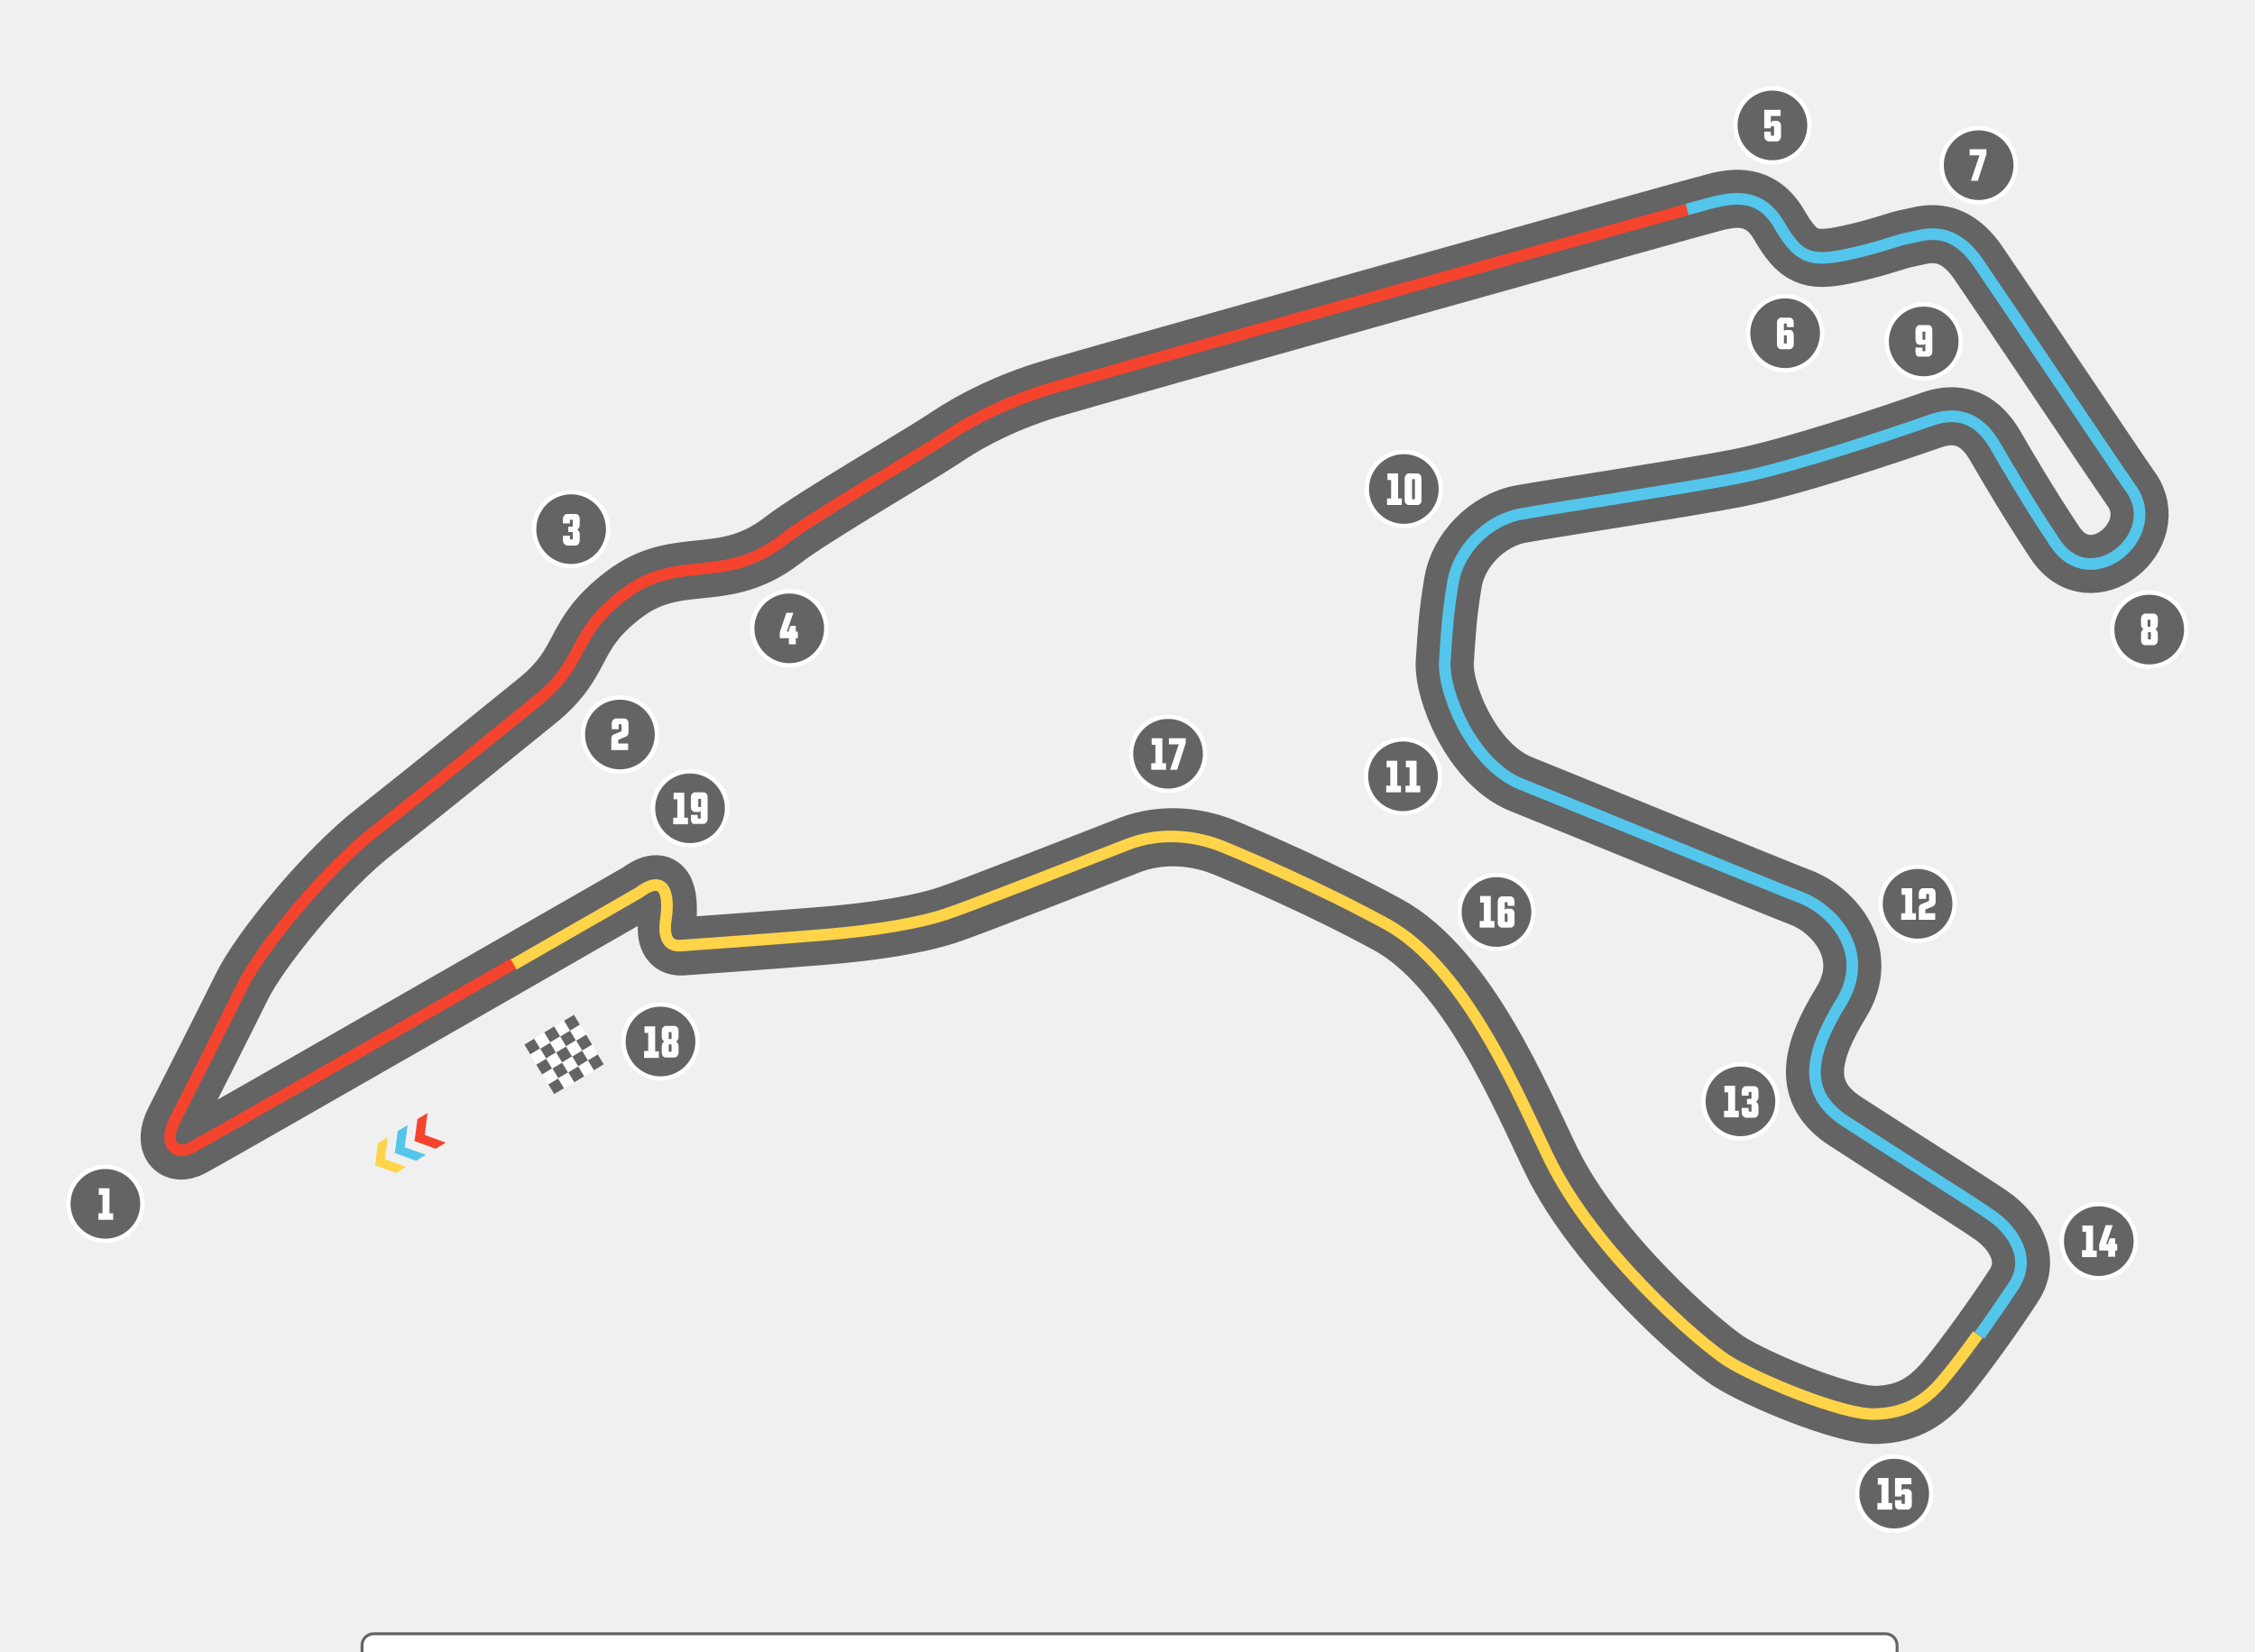
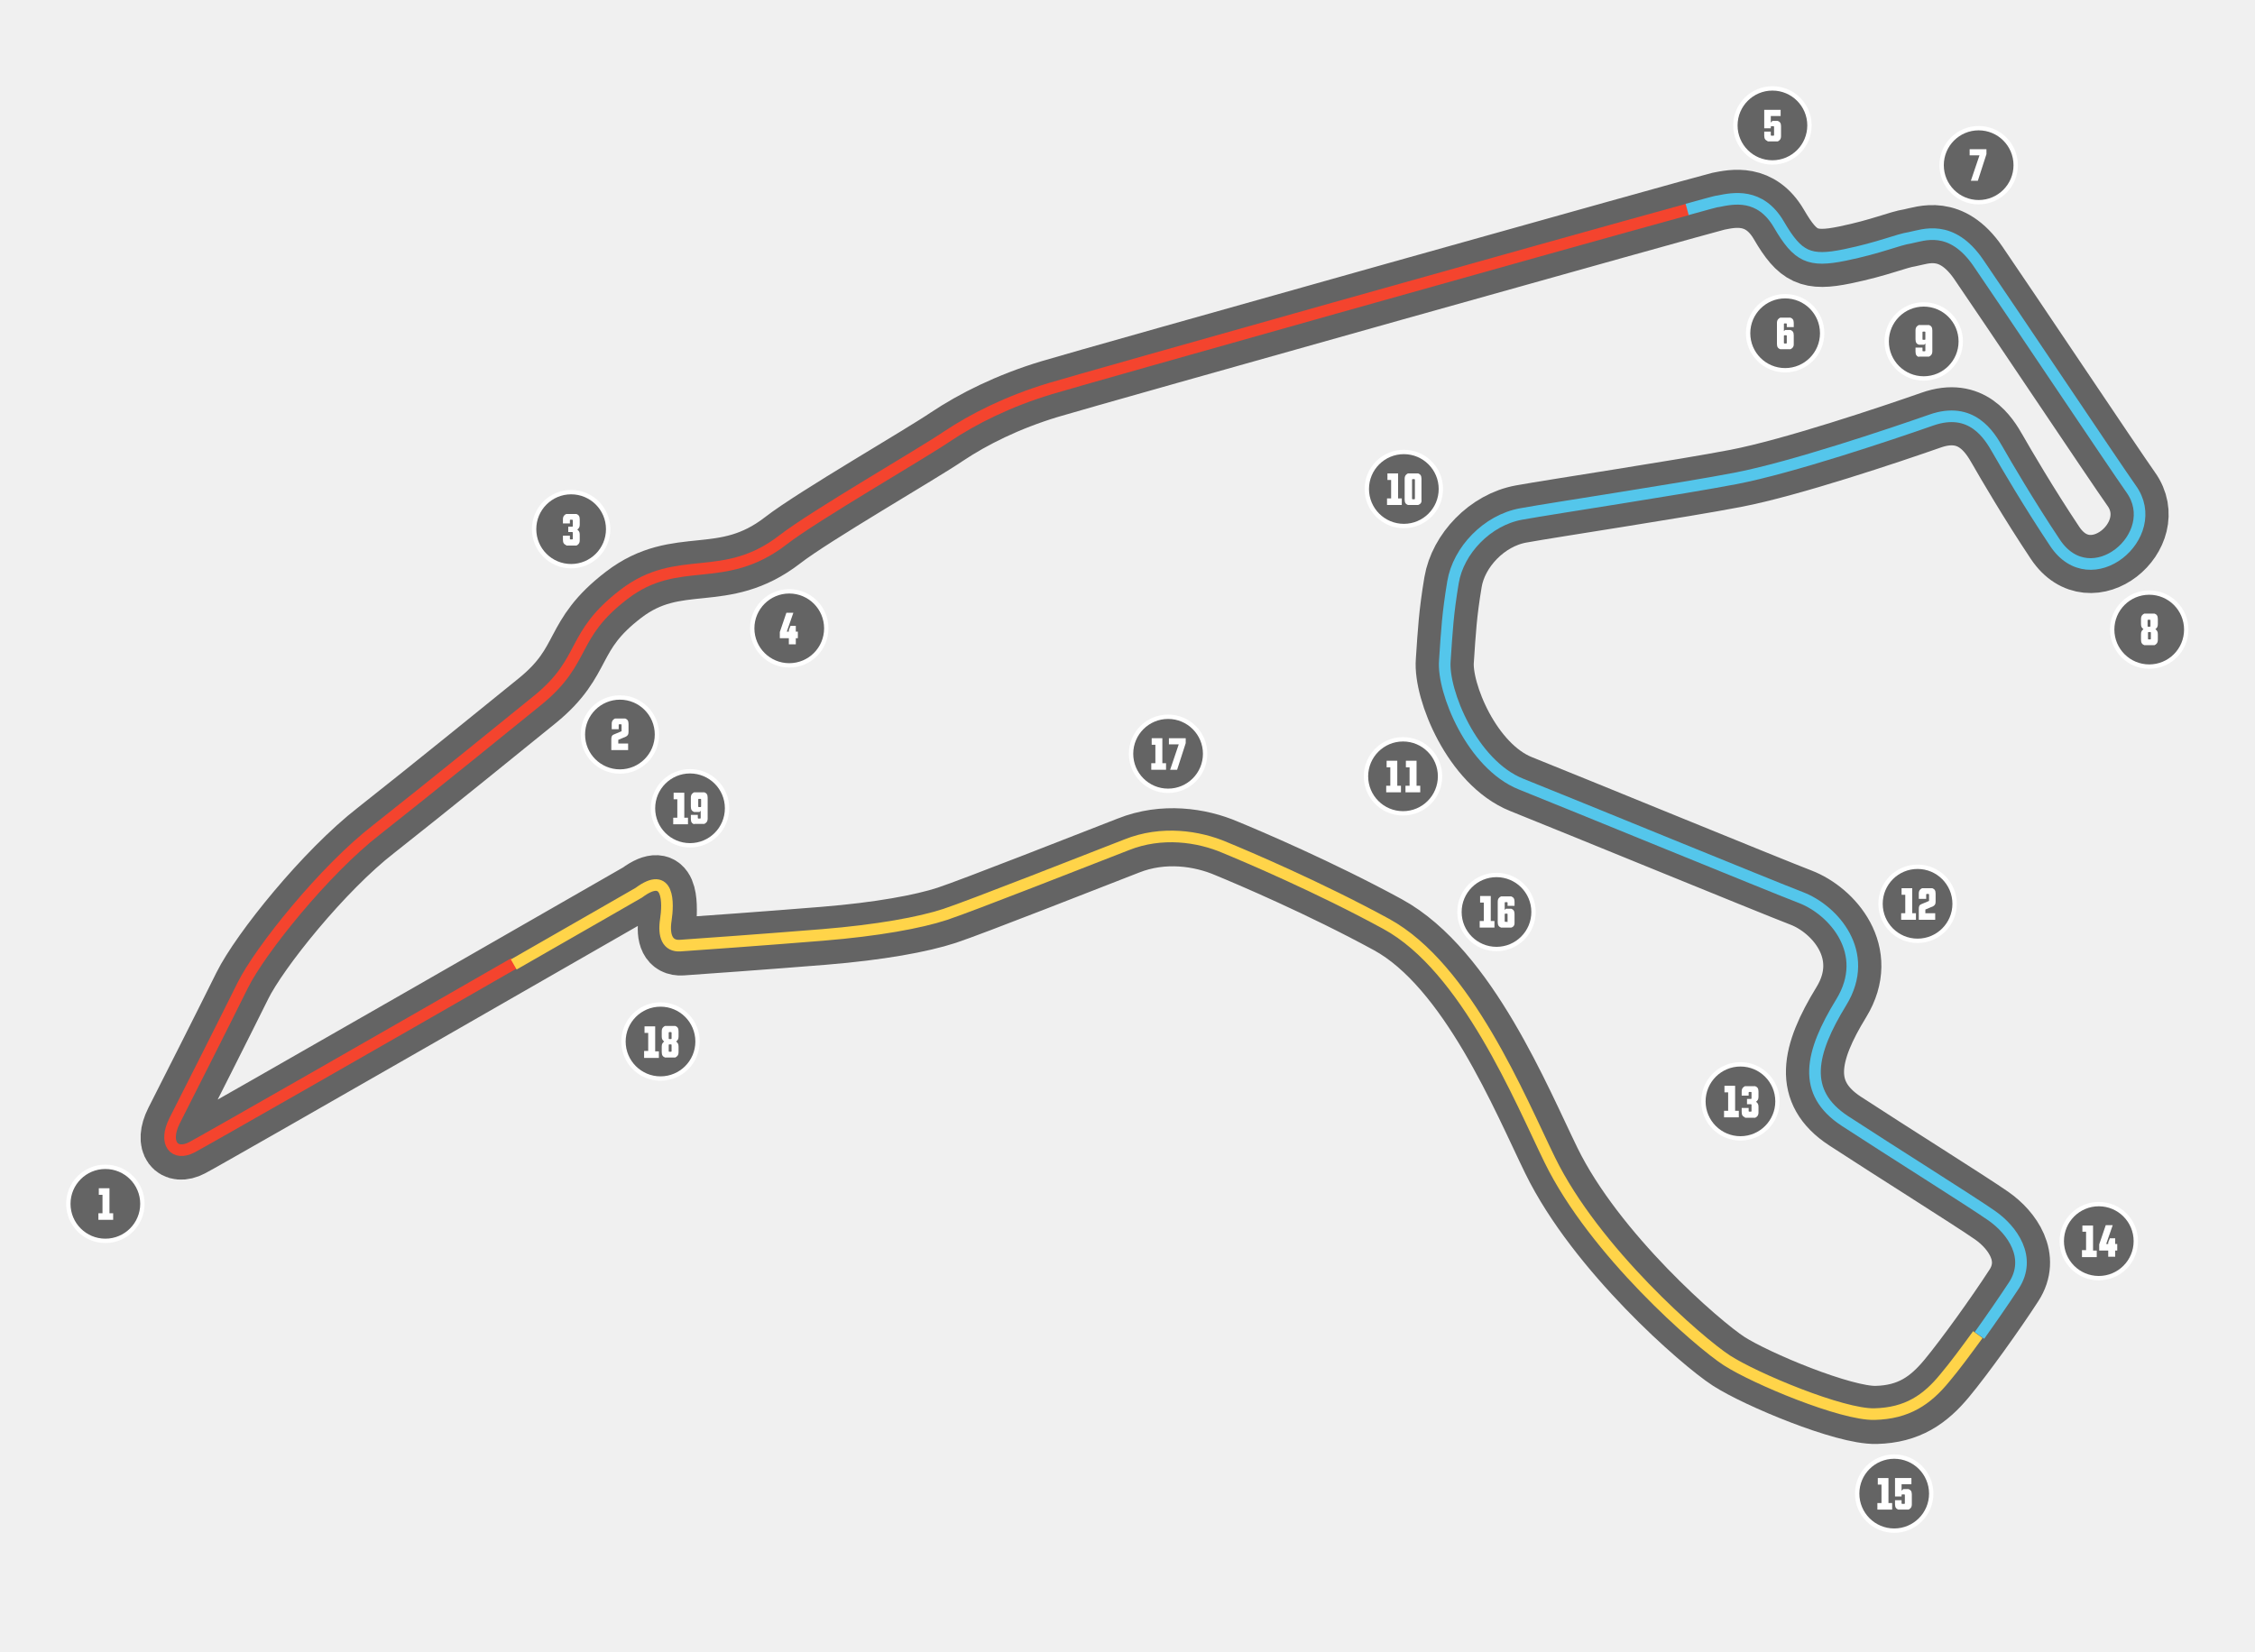
- <svg xmlns="http://www.w3.org/2000/svg" xmlns:xlink="http://www.w3.org/1999/xlink" version="1.1" x="0px" y="0px" viewBox="0 0 550 403" style="enable-background:new 0 0 550 443.7;" xml:space="preserve">
+ <svg xmlns="http://www.w3.org/2000/svg" version="1.1" x="0px" y="0px" viewBox="0 0 550 403" style="enable-background:new 0 0 550 443.7;" xml:space="preserve">
  <style type="text/css">
	.st0{fill:none;stroke:#646464;stroke-width:14.173;stroke-miterlimit:10;}
	.st1{fill:none;stroke:#F4442E;stroke-width:2.835;stroke-miterlimit:10;}
	.st2{fill:none;stroke:#FFD449;stroke-width:2.835;stroke-miterlimit:10;}
	.st3{fill:none;stroke:#54C6EB;stroke-width:2.835;stroke-miterlimit:10;}
	.st4{fill:none;stroke:#FFFFFF;stroke-width:2.126;}
	.st5{fill:#646464;}
	.st6{fill:#FFFFFF;}
	.st7{fill:none;stroke:#646464;stroke-width:2.835;stroke-miterlimit:10;}
	.st8{fill:#09BC8A;}
	.st9{fill:none;stroke:#09BC8A;stroke-width:2.21;stroke-miterlimit:10;}
	.st10{fill:none;stroke:#09BC8A;stroke-width:1.984;stroke-miterlimit:10;}
	.st11{fill:#FF3380;}
	.st12{fill:none;stroke:#FF3380;stroke-width:1.984;stroke-miterlimit:10;}
	.st13{clip-path:url(#SVGID_00000102532847035887952980000012475410925576605334_);}
	.st14{fill:#F4442E;}
	.st15{fill:#54C6EB;}
	.st16{fill:#FFD449;}
	.st17{fill:none;stroke:#646464;stroke-width:0.709;stroke-miterlimit:10;}
	.st18{fill:none;stroke:#F4442E;stroke-width:5.669;stroke-miterlimit:10;}
	.st19{fill:none;stroke:#54C6EB;stroke-width:5.669;stroke-miterlimit:10;}
	.st20{fill:none;stroke:#FFD449;stroke-width:5.669;stroke-miterlimit:10;}
	.st21{fill:none;stroke:#09BC8A;stroke-width:2.835;stroke-miterlimit:10;}
</style>
  <g id="コース">
    <path class="st0" d="M155.8,217.6c0,0-104.8,60.2-109.1,62.4c-4.2,2.2-7-0.9-4.2-6.5c2.8-5.5,12.4-24.5,16.6-33s19.9-28.1,32.7-38   c12.7-10,34-27.3,39.3-31.6c12-9.8,7.8-15.7,21-25.8c13.3-10.2,24.2-2,38.8-13.3c7.6-5.9,33.8-21,40.1-25.3   c6.3-4.2,14.8-8.5,25.1-11.6c10.3-3.1,159.5-45,163-45.8c3.5-0.7,10.2-2.2,14.8,5.7c4.6,7.9,7.4,9.2,16.1,7.4s12.7-3.7,15.9-4.2   c3.1-0.6,10-3.5,16.6,6.1c6.6,9.6,33.4,49.7,37.3,55.2c8.1,11.3-9.8,26.4-18.6,13.1c-6.4-9.6-12-19.2-14-22.7s-6.3-10.7-16.2-7.2   c-10,3.5-34.1,11.6-47.6,14.2c-13.5,2.6-44.1,7.2-52.4,8.7s-15.3,8.9-16.6,16.6c-1.3,7.8-1.5,11.8-2,19.2   c-0.6,7.4,6.6,25.3,18.6,30.1c12,4.8,60.5,24.7,68.3,27.7c7.8,3,17.2,13.4,9.8,25.5c-7.6,12.4-9.8,22,0.9,29   c10.7,7,30.8,19.6,35.8,23.1s9.8,10.2,5.4,17s-12,17.4-16.4,22.7s-9.2,8.7-17.2,8.9c-7.9,0.2-29.2-8.7-36-13.1   s-32.3-26.6-43.2-48.9c-7.2-14.7-20.3-46.9-39.9-57.6c-16.5-9-34.2-16.5-39.3-18.6c-6.5-2.8-15.5-4.1-24-0.7   c-8.5,3.3-38.2,15-44.3,17c-6.1,2-16.4,3.9-29.9,5c-13.5,1.1-31.6,2.4-34.7,2.6c-3.1,0.2-4.1-2.4-3.5-6.3   C163,220.3,163.4,212,155.8,217.6z" />
  </g>
  <g id="セクター">
    <path class="st1" d="M125.4,235c-31.3,18-75.9,43.5-78.6,44.9c-4.2,2.2-7-0.9-4.2-6.5c2.8-5.5,12.4-24.5,16.6-33s19.9-28.1,32.7-38   c12.7-10,34-27.3,39.3-31.6c12-9.8,7.8-15.7,21-25.8c13.3-10.2,24.2-2,38.8-13.3c7.6-5.9,33.8-21,40.1-25.3   c6.3-4.2,14.8-8.5,25.1-11.6c9-2.7,124.4-35.2,155.4-43.7" />
    <path class="st2" d="M482.4,325.6c-2.9,4-5.8,7.9-8,10.5c-4.4,5.4-9.2,8.7-17.2,8.9c-7.9,0.2-29.2-8.7-36-13.1   s-32.3-26.6-43.2-48.9c-7.2-14.7-20.3-46.9-39.9-57.6c-16.5-9-34.2-16.5-39.3-18.6c-6.5-2.8-15.5-4.1-24-0.7   c-8.5,3.3-38.2,15-44.3,17c-6.1,2-16.4,3.9-29.9,5c-13.5,1.1-31.6,2.4-34.7,2.6c-3.1,0.2-4.1-2.4-3.5-6.3c0.6-3.9,0.9-12.2-6.6-6.6   c0,0-13.2,7.6-30.5,17.5" />
    <path class="st3" d="M411.5,51.1c4.4-1.2,7.1-2,7.6-2c3.5-0.7,10.2-2.2,14.8,5.7c4.6,7.9,7.4,9.2,16.1,7.4s12.7-3.7,15.9-4.2   c3.1-0.6,10-3.5,16.6,6.1c6.6,9.6,33.4,49.7,37.3,55.2c8.1,11.3-9.8,26.4-18.6,13.1c-6.4-9.6-12-19.2-14-22.7s-6.3-10.7-16.2-7.2   c-10,3.5-34.1,11.6-47.6,14.2c-13.5,2.6-44.1,7.2-52.4,8.7s-15.3,8.9-16.6,16.6c-1.3,7.8-1.5,11.8-2,19.2   c-0.6,7.4,6.6,25.3,18.6,30.1c12,4.8,60.5,24.7,68.3,27.7c7.8,3,17.2,13.4,9.8,25.5c-7.6,12.4-9.8,22,0.9,29   c10.7,7,30.8,19.6,35.8,23.1s9.8,10.2,5.4,17c-2.3,3.5-5.4,8-8.4,12.2" />
  </g>
  <g id="コーナー番号">
    <g>
      <g>
        <circle class="st4" cx="25.7" cy="293.7" r="8.5" />
        <circle class="st5" cx="25.7" cy="293.7" r="8.5" />
      </g>
      <g>
        <path class="st6" d="M24,297.6V296h1v-4.5h-0.9v-1.6h2.6v6.1h0.9v1.6H24z" />
      </g>
    </g>
    <g>
      <g>
        <circle class="st4" cx="151.2" cy="179.2" r="8.5" />
        <circle class="st5" cx="151.2" cy="179.2" r="8.5" />
      </g>
      <g>
        <path class="st6" d="M149.1,183v-2.6c0-0.6,0.1-1,0.6-1.2l1.9-0.8v-1.6l-0.1-0.1h-0.5l-0.1,0.1v1.1h-1.7v-1.3     c0-0.8,0.4-1.1,0.8-1.3h2.5c0.5,0.2,0.8,0.5,0.8,1.3v1.9c0,0.6-0.1,0.9-0.6,1.2l-1.9,0.8v0.9h2.4v1.6H149.1z" />
      </g>
    </g>
    <g>
      <g>
        <circle class="st4" cx="139.3" cy="129.1" r="8.5" />
        <circle class="st5" cx="139.3" cy="129.1" r="8.5" />
      </g>
      <g>
        <path class="st6" d="M138.1,133c-0.5-0.2-0.8-0.5-0.8-1.3v-1h1.7v0.8l0.1,0.1h0.5l0.1-0.1v-1.6l-0.1-0.1h-1v-1.3h1l0.1-0.1v-1.5     l-0.1-0.1h-0.5l-0.1,0.1v0.8h-1.7v-1c0-0.8,0.4-1.1,0.8-1.3h2.5c0.5,0.2,0.8,0.5,0.8,1.3v1.3c0,0.6-0.2,0.9-0.6,1.2     c0.4,0.3,0.6,0.6,0.6,1.2v1.4c0,0.8-0.4,1.1-0.8,1.3H138.1z" />
      </g>
    </g>
    <g>
      <g>
        <circle class="st4" cx="192.5" cy="153.3" r="8.5" />
        <circle class="st5" cx="192.5" cy="153.3" r="8.5" />
      </g>
      <g>
        <path class="st6" d="M194.1,155.7v1.5h-1.7v-1.5h-2.2v-1.5l1.6-4.7h1.7l-1.6,4.6h0.5v-0.4l0.4-1h1.3v1.4h0.5v1.6H194.1z" />
      </g>
    </g>
    <g>
      <g>
        <circle class="st4" cx="432.3" cy="30.6" r="8.5" />
        <circle class="st5" cx="432.3" cy="30.6" r="8.5" />
      </g>
      <g>
        <path class="st6" d="M431.1,34.4c-0.5-0.2-0.8-0.5-0.8-1.3v-1h1.6V33l0.1,0.1h0.6l0.1-0.1v-2.1l-0.1-0.1H432l-0.1,0.1v0.4h-1.6     v-4.5h4v1.5h-2.4v1.6l0.4-0.4h1.3c0.5,0.2,0.8,0.5,0.8,1.3v2.4c0,0.8-0.4,1.1-0.8,1.3H431.1z" />
      </g>
    </g>
    <g>
      <g>
        <circle class="st4" cx="435.4" cy="81.3" r="8.5" />
        <circle class="st5" cx="435.4" cy="81.3" r="8.5" />
      </g>
      <g>
        <path class="st6" d="M436.7,85.2h-2.5c-0.5-0.2-0.8-0.5-0.8-1.3v-5.1c0-0.8,0.4-1.1,0.8-1.3h2.5c0.5,0.2,0.8,0.5,0.8,1.3v1h-1.7     V79l-0.1-0.1h-0.5l-0.1,0.1v1.8l0.3-0.3h1.3c0.5,0.2,0.8,0.5,0.8,1.3v2.2C437.5,84.7,437.1,85,436.7,85.2z M435.7,83.8l0.1-0.1     v-1.8l-0.1-0.1h-0.5l-0.1,0.1v1.8l0.1,0.1H435.7z" />
      </g>
    </g>
    <g>
      <g>
        <circle class="st4" cx="482.6" cy="40.3" r="8.5" />
        <circle class="st5" cx="482.6" cy="40.3" r="8.5" />
      </g>
      <g>
        <path class="st6" d="M480.7,44.1l2.1-6.2h-2.4v-1.5h4.1v1.2l-2.1,6.5H480.7z" />
      </g>
    </g>
    <g>
      <g>
        <circle class="st4" cx="524.2" cy="153.6" r="8.5" />
        <circle class="st5" cx="524.2" cy="153.6" r="8.5" />
      </g>
      <g>
        <path class="st6" d="M523,157.4c-0.5-0.2-0.8-0.5-0.8-1.3v-1.4c0-0.6,0.2-0.9,0.6-1.2c-0.4-0.3-0.6-0.6-0.6-1.2v-1.3     c0-0.8,0.4-1.1,0.8-1.3h2.5c0.5,0.2,0.8,0.5,0.8,1.3v1.3c0,0.6-0.2,0.9-0.6,1.2c0.4,0.3,0.6,0.6,0.6,1.2v1.4     c0,0.8-0.4,1.1-0.8,1.3H523z M523.8,152.8l0.1,0.1h0.5l0.1-0.1v-1.5l-0.1-0.1h-0.5l-0.1,0.1V152.8z M524.6,155.9v-1.6l-0.1-0.1     h-0.5l-0.1,0.1v1.6l0.1,0.1h0.5L524.6,155.9z" />
      </g>
    </g>
    <g>
      <g>
        <circle class="st4" cx="469.2" cy="83.3" r="8.5" />
        <circle class="st5" cx="469.2" cy="83.3" r="8.5" />
      </g>
      <g>
        <path class="st6" d="M468,87.1c-0.5-0.2-0.8-0.5-0.8-1.3v-1h1.7v0.8l0.1,0.1h0.5l0.1-0.1v-1.8l-0.3,0.3H468     c-0.5-0.2-0.8-0.5-0.8-1.3v-2.2c0-0.8,0.4-1.1,0.8-1.3h2.5c0.5,0.2,0.8,0.5,0.8,1.3v5.1c0,0.8-0.4,1.1-0.8,1.3H468z M469.6,82.8     V81l-0.1-0.1h-0.5l-0.1,0.1v1.8l0.1,0.1h0.5L469.6,82.8z" />
      </g>
    </g>
    <g>
      <g>
        <circle class="st4" cx="342.4" cy="119.3" r="8.5" />
        <circle class="st5" cx="342.4" cy="119.3" r="8.5" />
      </g>
      <g>
        <path class="st6" d="M338.3,123.2v-1.6h1v-4.5h-0.9v-1.6h2.6v6.1h0.9v1.6H338.3z" />
        <path class="st6" d="M345.9,123.2h-2.5c-0.5-0.2-0.8-0.5-0.8-1.3v-5.1c0-0.8,0.4-1.1,0.8-1.3h2.5c0.5,0.2,0.8,0.5,0.8,1.3v5.1     C346.8,122.7,346.4,123,345.9,123.2z M345.1,117l-0.1-0.1h-0.5l-0.1,0.1v4.7l0.1,0.1h0.5l0.1-0.1V117z" />
      </g>
    </g>
    <g>
      <g>
        <circle class="st4" cx="342.2" cy="189.4" r="8.5" />
        <circle class="st5" cx="342.2" cy="189.4" r="8.5" />
      </g>
      <g>
        <path class="st6" d="M338.1,193.3v-1.6h1v-4.5h-0.9v-1.6h2.6v6.1h0.9v1.6H338.1z" />
        <path class="st6" d="M342.8,193.3v-1.6h1v-4.5h-0.9v-1.6h2.6v6.1h0.9v1.6H342.8z" />
      </g>
    </g>
    <g>
      <g>
        <circle class="st4" cx="467.7" cy="220.5" r="8.5" />
        <circle class="st5" cx="467.7" cy="220.5" r="8.5" />
      </g>
      <g>
        <path class="st6" d="M463.7,224.4v-1.6h1v-4.5h-0.9v-1.6h2.6v6.1h0.9v1.6H463.7z" />
        <path class="st6" d="M468,224.4v-2.6c0-0.6,0.1-1,0.6-1.2l1.9-0.8v-1.6l-0.1-0.1h-0.5l-0.1,0.1v1.1H468V218     c0-0.8,0.4-1.1,0.8-1.3h2.5c0.5,0.2,0.8,0.5,0.8,1.3v1.9c0,0.6-0.1,0.9-0.6,1.2l-1.9,0.8v0.9h2.4v1.6H468z" />
      </g>
    </g>
    <g>
      <g>
        <circle class="st4" cx="424.5" cy="268.7" r="8.5" />
        <circle class="st5" cx="424.5" cy="268.7" r="8.5" />
      </g>
      <g>
        <path class="st6" d="M420.5,272.6V271h1v-4.5h-0.9v-1.6h2.6v6.1h0.9v1.6H420.5z" />
        <path class="st6" d="M425.6,272.6c-0.5-0.2-0.8-0.5-0.8-1.3v-1h1.7v0.8l0.1,0.1h0.5l0.1-0.1v-1.6l-0.1-0.1h-1v-1.3h1l0.1-0.1     v-1.5l-0.1-0.1h-0.5l-0.1,0.1v0.8h-1.7v-1c0-0.8,0.4-1.1,0.8-1.3h2.5c0.5,0.2,0.8,0.5,0.8,1.3v1.3c0,0.6-0.2,0.9-0.6,1.2     c0.4,0.3,0.6,0.6,0.6,1.2v1.4c0,0.8-0.4,1.1-0.8,1.3H425.6z" />
      </g>
    </g>
    <g>
      <g>
        <circle class="st4" cx="511.9" cy="302.8" r="8.5" />
        <circle class="st5" cx="511.9" cy="302.8" r="8.5" />
      </g>
      <g>
        <path class="st6" d="M507.8,306.6V305h1v-4.5h-0.9V299h2.6v6.1h0.9v1.6H507.8z" />
        <path class="st6" d="M515.9,305.1v1.5h-1.7v-1.5h-2.2v-1.5l1.6-4.7h1.7l-1.6,4.6h0.5v-0.4l0.4-1h1.3v1.4h0.5v1.6H515.9z" />
      </g>
    </g>
    <g>
      <g>
        <circle class="st4" cx="462" cy="364.4" r="8.5" />
        <circle class="st5" cx="462" cy="364.4" r="8.5" />
      </g>
      <g>
        <path class="st6" d="M457.9,368.3v-1.6h1v-4.5H458v-1.6h2.6v6.1h0.9v1.6H457.9z" />
        <path class="st6" d="M463,368.3c-0.5-0.2-0.8-0.5-0.8-1.3v-1h1.6v0.8l0.1,0.1h0.6l0.1-0.1v-2.1l-0.1-0.1h-0.6l-0.1,0.1v0.4h-1.6     v-4.5h4v1.5h-2.4v1.6l0.4-0.4h1.3c0.5,0.2,0.8,0.5,0.8,1.3v2.4c0,0.8-0.4,1.1-0.8,1.3H463z" />
      </g>
    </g>
    <g>
      <g>
        <circle class="st4" cx="365" cy="222.5" r="8.5" />
        <circle class="st5" cx="365" cy="222.5" r="8.5" />
      </g>
      <g>
        <path class="st6" d="M360.9,226.3v-1.6h1v-4.5h-0.9v-1.6h2.6v6.1h0.9v1.6H360.9z" />
        <path class="st6" d="M368.6,226.3h-2.5c-0.5-0.2-0.8-0.5-0.8-1.3V220c0-0.8,0.4-1.1,0.8-1.3h2.5c0.5,0.2,0.8,0.5,0.8,1.3v1h-1.7     v-0.8l-0.1-0.1h-0.5l-0.1,0.1v1.8l0.3-0.3h1.3c0.5,0.2,0.8,0.5,0.8,1.3v2.2C369.4,225.9,369,226.2,368.6,226.3z M367.6,225     l0.1-0.1V223l-0.1-0.1h-0.5L367,223v1.8l0.1,0.1H367.6z" />
      </g>
    </g>
    <g>
      <g>
        <circle class="st4" cx="284.9" cy="183.9" r="8.5" />
        <circle class="st5" cx="284.9" cy="183.9" r="8.5" />
      </g>
      <g>
        <path class="st6" d="M280.8,187.8v-1.6h1v-4.5h-0.9v-1.6h2.6v6.1h0.9v1.6H280.8z" />
        <path class="st6" d="M285.4,187.8l2.1-6.2h-2.4v-1.5h4.1v1.2l-2.1,6.5H285.4z" />
      </g>
    </g>
    <g>
      <g>
        <circle class="st4" cx="161.1" cy="254.1" r="8.5" />
        <circle class="st5" cx="161.1" cy="254.1" r="8.5" />
      </g>
      <g>
        <path class="st6" d="M157.1,258v-1.6h1V252h-0.9v-1.6h2.6v6.1h0.9v1.6H157.1z" />
        <path class="st6" d="M162.2,258c-0.5-0.2-0.8-0.5-0.8-1.3v-1.4c0-0.6,0.2-0.9,0.6-1.2c-0.4-0.3-0.6-0.6-0.6-1.2v-1.3     c0-0.8,0.4-1.1,0.8-1.3h2.5c0.5,0.2,0.8,0.5,0.8,1.3v1.3c0,0.6-0.2,0.9-0.6,1.2c0.4,0.3,0.6,0.6,0.6,1.2v1.4     c0,0.8-0.4,1.1-0.8,1.3H162.2z M163.1,253.4l0.1,0.1h0.5l0.1-0.1v-1.5l-0.1-0.1h-0.5l-0.1,0.1V253.4z M163.8,256.5v-1.6l-0.1-0.1     h-0.5l-0.1,0.1v1.6l0.1,0.1h0.5L163.8,256.5z" />
      </g>
    </g>
    <g>
      <g>
        <circle class="st4" cx="168.3" cy="197.2" r="8.5" />
        <circle class="st5" cx="168.3" cy="197.2" r="8.5" />
      </g>
      <g>
        <path class="st6" d="M164.2,201.1v-1.6h1V195h-0.9v-1.6h2.6v6.1h0.9v1.6H164.2z" />
        <path class="st6" d="M169.3,201.1c-0.5-0.2-0.8-0.5-0.8-1.3v-1h1.7v0.8l0.1,0.1h0.5l0.1-0.1v-1.8l-0.3,0.3h-1.3     c-0.5-0.2-0.8-0.5-0.8-1.3v-2.2c0-0.8,0.4-1.1,0.8-1.3h2.5c0.5,0.2,0.8,0.5,0.8,1.3v5.1c0,0.8-0.4,1.1-0.8,1.3H169.3z M171,196.8     v-1.8l-0.1-0.1h-0.5l-0.1,0.1v1.8l0.1,0.1h0.5L171,196.8z" />
      </g>
    </g>
  </g>
-   <g id="アイコン">
-     <g>
-       <rect x="134.3" y="263.6" transform="matrix(-0.5161 -0.8565 0.8565 -0.5161 -21.2912 517.9936)" class="st5" width="2.8" height="2.8" />
-       <rect x="131.3" y="258.7" transform="matrix(-0.5161 -0.8565 0.8565 -0.5161 -21.5677 508.1254)" class="st5" width="2.8" height="2.8" />
-       <rect x="135.2" y="259.7" transform="matrix(-0.5161 -0.8565 0.8565 -0.5161 -16.4954 512.9213)" class="st5" width="2.8" height="2.8" />
-       <rect x="132.3" y="254.8" transform="matrix(-0.5161 -0.8565 0.8565 -0.5161 -16.7719 503.0531)" class="st5" width="2.8" height="2.8" />
-       <rect x="140.1" y="256.8" transform="matrix(-0.5161 -0.8565 0.8565 -0.5161 -6.6273 512.6448)" class="st5" width="2.8" height="2.8" />
-       <rect x="137.2" y="251.9" transform="matrix(-0.5161 -0.8565 0.8565 -0.5161 -6.9038 502.7766)" class="st5" width="2.8" height="2.8" />
-       <rect x="128.4" y="253.9" transform="matrix(-0.5161 -0.8565 0.8565 -0.5161 -21.8442 498.2573)" class="st5" width="2.8" height="2.8" />
-       <rect x="129.9" y="256.3" transform="matrix(-0.5161 -0.8565 0.8565 -0.5161 -21.706 503.1914)" class="st6" width="2.8" height="2.8" />
-       <rect x="132.8" y="261.2" transform="matrix(-0.5161 -0.8565 0.8565 -0.5161 -21.4295 513.0595)" class="st6" width="2.8" height="2.8" />
-       <rect x="136.7" y="262.1" transform="matrix(-0.5161 -0.8565 0.8565 -0.5161 -16.3572 517.8553)" class="st6" width="2.8" height="2.8" />
-       <rect x="133.8" y="257.3" transform="matrix(-0.5161 -0.8565 0.8565 -0.5161 -16.6337 507.9872)" class="st6" width="2.8" height="2.8" />
-       <rect x="130.8" y="252.4" transform="matrix(-0.5161 -0.8565 0.8565 -0.5161 -16.9102 498.119)" class="st6" width="2.8" height="2.8" />
-       <rect x="134.7" y="253.4" transform="matrix(-0.5161 -0.8565 0.8565 -0.5161 -11.8378 502.9149)" class="st6" width="2.8" height="2.8" />
-       <rect x="137.7" y="258.2" transform="matrix(-0.5161 -0.8565 0.8565 -0.5161 -11.5614 512.783)" class="st6" width="2.8" height="2.8" />
-       <rect x="139.6" y="250.5" transform="matrix(-0.5161 -0.8565 0.8565 -0.5161 -1.9697 502.6384)" class="st6" width="2.8" height="2.8" />
-       <rect x="142.5" y="255.3" transform="matrix(-0.5161 -0.8565 0.8565 -0.5161 -1.6932 512.5065)" class="st6" width="2.8" height="2.8" />
-       <rect x="141.5" y="259.2" transform="matrix(-0.5161 -0.8565 0.8565 -0.5161 -6.489 517.5789)" class="st6" width="2.8" height="2.8" />
-       <rect x="138.6" y="254.3" transform="matrix(-0.5161 -0.8565 0.8565 -0.5161 -6.7655 507.7107)" class="st6" width="2.8" height="2.8" />
-       <rect x="135.7" y="249.5" transform="matrix(-0.5161 -0.8565 0.8565 -0.5161 -7.042 497.8426)" class="st6" width="2.8" height="2.8" />
-       <rect x="139.1" y="260.7" transform="matrix(-0.5161 -0.8565 0.8565 -0.5161 -11.4231 517.7171)" class="st5" width="2.8" height="2.8" />
-       <rect x="136.2" y="255.8" transform="matrix(-0.5161 -0.8565 0.8565 -0.5161 -11.6996 507.8489)" class="st5" width="2.8" height="2.8" />
-       <rect x="141" y="252.9" transform="matrix(-0.5161 -0.8565 0.8565 -0.5161 -1.8315 507.5724)" class="st5" width="2.8" height="2.8" />
-       <rect x="133.3" y="251" transform="matrix(-0.5161 -0.8565 0.8565 -0.5161 -11.9761 497.9808)" class="st5" width="2.8" height="2.8" />
-       <rect x="144" y="257.7" transform="matrix(-0.5161 -0.8565 0.8565 -0.5161 -1.555 517.4406)" class="st5" width="2.8" height="2.8" />
-       <rect x="138.1" y="248" transform="matrix(-0.5161 -0.8565 0.8565 -0.5161 -2.108 497.7043)" class="st5" width="2.8" height="2.8" />
-     </g>
-     <g>
-       <defs>
-         <rect id="SVGID_1_" x="88.8" y="274.9" transform="matrix(0.8535 -0.5211 0.5211 0.8535 -130.7976 92.9576)" width="22.3" height="8.5" />
-       </defs>
-       <clipPath id="SVGID_00000126324213719695179860000015098540122472247716_">
-         <use xlink:href="#SVGID_1_" style="overflow:visible;" />
-       </clipPath>
-       <g style="clip-path:url(#SVGID_00000126324213719695179860000015098540122472247716_);">
-         <polygon class="st14" points="112.1,280 109.7,281.5 101.1,278.4 102.3,269.4 104.7,267.9 103.6,276.9    " />
-         <polygon class="st15" points="107.3,282.9 104.8,284.4 96.3,281.3 97.5,272.3 99.9,270.9 98.7,279.9    " />
-         <polygon class="st16" points="102.4,285.9 100,287.4 91.5,284.3 92.6,275.3 95,273.8 93.9,282.8    " />
-       </g>
-     </g>
-     <g>
-       <g>
-         <path class="st6" d="M462.8,426.3c0,1.6-1.3,2.8-2.8,2.8H91.1c-1.6,0-2.8-1.3-2.8-2.8v-24.9c0-1.6,1.3-2.8,2.8-2.8h368.8     c1.6,0,2.8,1.3,2.8,2.8V426.3z" />
-         <path class="st17" d="M462.8,426.3c0,1.6-1.3,2.8-2.8,2.8H91.1c-1.6,0-2.8-1.3-2.8-2.8v-24.9c0-1.6,1.3-2.8,2.8-2.8h368.8     c1.6,0,2.8,1.3,2.8,2.8V426.3z" />
-       </g>
-       <g>
-         <path class="st5" d="M133.8,415.3v2.6c0,1.3-0.6,1.7-1.3,2h-3.3c-0.7-0.3-1.3-0.7-1.3-2v-2h1.8v2.1l0.4,0.4h1.6l0.4-0.4v-2.8     l-0.3-0.4L129,414c-0.8-0.3-1.1-0.8-1.1-1.9v-2.2c0-1.3,0.6-1.7,1.3-2h3.3c0.7,0.3,1.3,0.7,1.3,2v1.9H132v-2.1l-0.4-0.4h-1.6     l-0.4,0.4v2.4l0.4,0.4l2.6,0.7C133.4,413.6,133.8,414.1,133.8,415.3z" />
-         <path class="st5" d="M135.1,407.9h5.1v1.6h-3.3v3.4h3.1v1.6h-3.1v3.7h3.4v1.6h-5.2V407.9z" />
-         <path class="st5" d="M147.5,417.9c0,1.3-0.6,1.7-1.3,2h-3.3c-0.7-0.3-1.3-0.7-1.3-2v-8c0-1.3,0.6-1.7,1.3-2h3.3     c0.7,0.3,1.3,0.7,1.3,2v2.7h-1.8v-2.8l-0.4-0.4h-1.6l-0.4,0.4v8.3l0.4,0.4h1.6l0.4-0.4v-2.7h1.8V417.9z" />
-         <path class="st5" d="M152.2,409.5v10.3h-1.8v-10.3h-2.1v-1.6h6.1v1.6H152.2z" />
-         <path class="st5" d="M161.1,417.9c0,1.3-0.6,1.7-1.3,2h-3.3c-0.7-0.3-1.3-0.7-1.3-2v-8c0-1.3,0.6-1.7,1.3-2h3.3     c0.7,0.3,1.3,0.7,1.3,2V417.9z M159.3,409.7l-0.4-0.4h-1.6l-0.4,0.4v8.3l0.4,0.4h1.6l0.4-0.4V409.7z" />
-         <path class="st5" d="M162.5,419.8v-12h4.6c0.7,0.3,1.3,0.7,1.3,2v2.6c0,1.3-0.6,1.6-1.3,1.9l-0.3,0.1l2.1,4.3v1.1h-1.6l-2.2-5.1     h-0.8v5.1H162.5z M164.3,409.4v3.9h2l0.4-0.4v-3.1l-0.4-0.4H164.3z" />
-         <path class="st5" d="M172.6,419.8v-1.6h1.8v-8.7h-1.7v-1.6h3.5v10.4h1.7v1.6H172.6z" />
-       </g>
-       <line class="st18" x1="102.5" y1="413.9" x2="123.7" y2="413.9" />
-       <g>
-         <path class="st5" d="M223.9,415.3v2.6c0,1.3-0.6,1.7-1.3,2h-3.3c-0.7-0.3-1.3-0.7-1.3-2v-2h1.8v2.1l0.4,0.4h1.6l0.4-0.4v-2.8     l-0.3-0.4l-2.6-0.8c-0.8-0.3-1.1-0.8-1.1-1.9v-2.2c0-1.3,0.6-1.7,1.3-2h3.3c0.7,0.3,1.3,0.7,1.3,2v1.9h-1.8v-2.1l-0.4-0.4h-1.6     l-0.4,0.4v2.4l0.4,0.4l2.6,0.7C223.5,413.6,223.9,414.1,223.9,415.3z" />
-         <path class="st5" d="M225.2,407.9h5.1v1.6H227v3.4h3.1v1.6H227v3.7h3.4v1.6h-5.2V407.9z" />
-         <path class="st5" d="M237.6,417.9c0,1.3-0.6,1.7-1.3,2h-3.3c-0.7-0.3-1.3-0.7-1.3-2v-8c0-1.3,0.6-1.7,1.3-2h3.3     c0.7,0.3,1.3,0.7,1.3,2v2.7h-1.8v-2.8l-0.4-0.4h-1.6l-0.4,0.4v8.3l0.4,0.4h1.6l0.4-0.4v-2.7h1.8V417.9z" />
-         <path class="st5" d="M242.3,409.5v10.3h-1.8v-10.3h-2.1v-1.6h6.1v1.6H242.3z" />
-         <path class="st5" d="M251.2,417.9c0,1.3-0.6,1.7-1.3,2h-3.3c-0.7-0.3-1.3-0.7-1.3-2v-8c0-1.3,0.6-1.7,1.3-2h3.3     c0.7,0.3,1.3,0.7,1.3,2V417.9z M249.4,409.7l-0.4-0.4h-1.6l-0.4,0.4v8.3l0.4,0.4h1.6l0.4-0.4V409.7z" />
-         <path class="st5" d="M252.6,419.8v-12h4.6c0.7,0.3,1.3,0.7,1.3,2v2.6c0,1.3-0.6,1.6-1.3,1.9l-0.3,0.1l2.1,4.3v1.1h-1.6l-2.2-5.1     h-0.8v5.1H252.6z M254.4,409.4v3.9h2l0.4-0.4v-3.1l-0.4-0.4H254.4z" />
-         <path class="st5" d="M262.3,419.8v-3.6c0-1.1,0.4-1.7,1.2-2.1l3-1.2v-3.2l-0.4-0.4h-1.7l-0.4,0.4v2h-1.8v-1.9     c0-1.3,0.6-1.7,1.3-2h3.3c0.7,0.3,1.3,0.7,1.3,2v2.5c0,1.1-0.3,1.7-1.1,2.1l-3,1.2v2.5h4.1v1.6H262.3z" />
-       </g>
-       <line class="st19" x1="192.6" y1="413.9" x2="213.8" y2="413.9" />
-       <g>
-         <path class="st5" d="M313.7,415.3v2.6c0,1.3-0.6,1.7-1.3,2h-3.3c-0.7-0.3-1.3-0.7-1.3-2v-2h1.8v2.1l0.4,0.4h1.6l0.4-0.4v-2.8     l-0.3-0.4L309,414c-0.8-0.3-1.1-0.8-1.1-1.9v-2.2c0-1.3,0.6-1.7,1.3-2h3.3c0.7,0.3,1.3,0.7,1.3,2v1.9h-1.8v-2.1l-0.4-0.4H310     l-0.4,0.4v2.4l0.4,0.4l2.6,0.7C313.4,413.6,313.7,414.1,313.7,415.3z" />
-         <path class="st5" d="M315.1,407.9h5.1v1.6h-3.3v3.4h3.1v1.6h-3.1v3.7h3.4v1.6h-5.2V407.9z" />
-         <path class="st5" d="M327.4,417.9c0,1.3-0.6,1.7-1.3,2h-3.3c-0.7-0.3-1.3-0.7-1.3-2v-8c0-1.3,0.6-1.7,1.3-2h3.3     c0.7,0.3,1.3,0.7,1.3,2v2.7h-1.8v-2.8l-0.4-0.4h-1.6l-0.4,0.4v8.3l0.4,0.4h1.6l0.4-0.4v-2.7h1.8V417.9z" />
-         <path class="st5" d="M332.1,409.5v10.3h-1.8v-10.3h-2.1v-1.6h6.1v1.6H332.1z" />
-         <path class="st5" d="M341,417.9c0,1.3-0.6,1.7-1.3,2h-3.3c-0.7-0.3-1.3-0.7-1.3-2v-8c0-1.3,0.6-1.7,1.3-2h3.3     c0.7,0.3,1.3,0.7,1.3,2V417.9z M339.2,409.7l-0.4-0.4h-1.6l-0.4,0.4v8.3l0.4,0.4h1.6l0.4-0.4V409.7z" />
-         <path class="st5" d="M342.4,419.8v-12h4.6c0.7,0.3,1.3,0.7,1.3,2v2.6c0,1.3-0.6,1.6-1.3,1.9l-0.3,0.1l2.1,4.3v1.1h-1.6l-2.2-5.1     h-0.8v5.1H342.4z M344.2,409.4v3.9h2l0.4-0.4v-3.1l-0.4-0.4H344.2z" />
-         <path class="st5" d="M353.4,419.8c-0.7-0.3-1.3-0.7-1.3-2v-1.7h1.8v1.8l0.4,0.4h1.7l0.4-0.4v-3.2l-0.4-0.3h-1.8V413h1.8l0.4-0.4     v-3l-0.4-0.4h-1.7l-0.4,0.4v1.8h-1.8v-1.7c0-1.3,0.6-1.7,1.3-2h3.3c0.7,0.3,1.3,0.7,1.3,2v1.9c0,1-0.2,1.5-0.9,1.9     c0.6,0.4,0.9,0.9,0.9,1.9v2.2c0,1.3-0.6,1.7-1.3,2H353.4z" />
-       </g>
-       <line class="st20" x1="282.4" y1="413.9" x2="303.7" y2="413.9" />
-       <g>
-         <path class="st5" d="M403.6,417.9c0,1.3-0.6,1.7-1.3,2h-4.6v-12h4.6c0.7,0.3,1.3,0.7,1.3,2V417.9z M399.5,409.4v9h2l0.4-0.4v-8.3     l-0.4-0.4H399.5z" />
-         <path class="st5" d="M405,419.8v-12h4.6c0.7,0.3,1.3,0.7,1.3,2v2.6c0,1.3-0.6,1.6-1.3,1.9l-0.3,0.1l2.1,4.3v1.1h-1.6l-2.2-5.1     h-0.8v5.1H405z M406.8,409.4v3.9h2l0.4-0.4v-3.1l-0.4-0.4H406.8z" />
-         <path class="st5" d="M418.1,415.3v2.6c0,1.3-0.6,1.7-1.3,2h-3.3c-0.7-0.3-1.3-0.7-1.3-2v-2h1.8v2.1l0.4,0.4h1.6l0.4-0.4v-2.8     l-0.3-0.4l-2.6-0.8c-0.8-0.3-1.1-0.8-1.1-1.9v-2.2c0-1.3,0.6-1.7,1.3-2h3.3c0.7,0.3,1.3,0.7,1.3,2v1.9h-1.8v-2.1l-0.4-0.4h-1.6     l-0.4,0.4v2.4l0.4,0.4l2.6,0.7C417.7,413.6,418.1,414.1,418.1,415.3z" />
-         <path class="st5" d="M425.6,409.5h-3.9v-1.6h5.8v1.5l-4,8.9h4v1.6h-5.9v-1.5L425.6,409.5z" />
-         <path class="st5" d="M434.8,417.9c0,1.3-0.6,1.7-1.3,2h-3.3c-0.7-0.3-1.3-0.7-1.3-2v-8c0-1.3,0.6-1.7,1.3-2h3.3     c0.7,0.3,1.3,0.7,1.3,2V417.9z M433,409.7l-0.4-0.4H431l-0.4,0.4v8.3l0.4,0.4h1.6l0.4-0.4V409.7z" />
-         <path class="st5" d="M440.5,407.9h1.6v12h-1.6l-2.6-7.1h-0.2v7.1h-1.6v-12h1.6l2.6,7.1h0.2V407.9z" />
-         <path class="st5" d="M443.5,407.9h5.1v1.6h-3.3v3.4h3.1v1.6h-3.1v3.7h3.4v1.6h-5.2V407.9z" />
-       </g>
-       <g>
-         <g>
-           <g>
-             <g>
-               <line class="st21" x1="373.7" y1="406.5" x2="373.7" y2="421.4" />
-             </g>
-             <g>
-               <path class="st8" d="M381.3,413.9c0,0.8-0.7,1.4-1.5,1.4c-0.8,0-1.5-0.6-1.5-1.4c0-0.8,0.7-1.4,1.5-1.4        C380.7,412.5,381.3,413.2,381.3,413.9z" />
-             </g>
-             <g>
-               <ellipse class="st8" cx="385.9" cy="413.9" rx="1.5" ry="1.4" />
-             </g>
-             <g>
-               <line class="st21" x1="392" y1="406.5" x2="392" y2="421.4" />
-             </g>
-           </g>
-         </g>
-       </g>
-     </g>
-   </g>
</svg>
